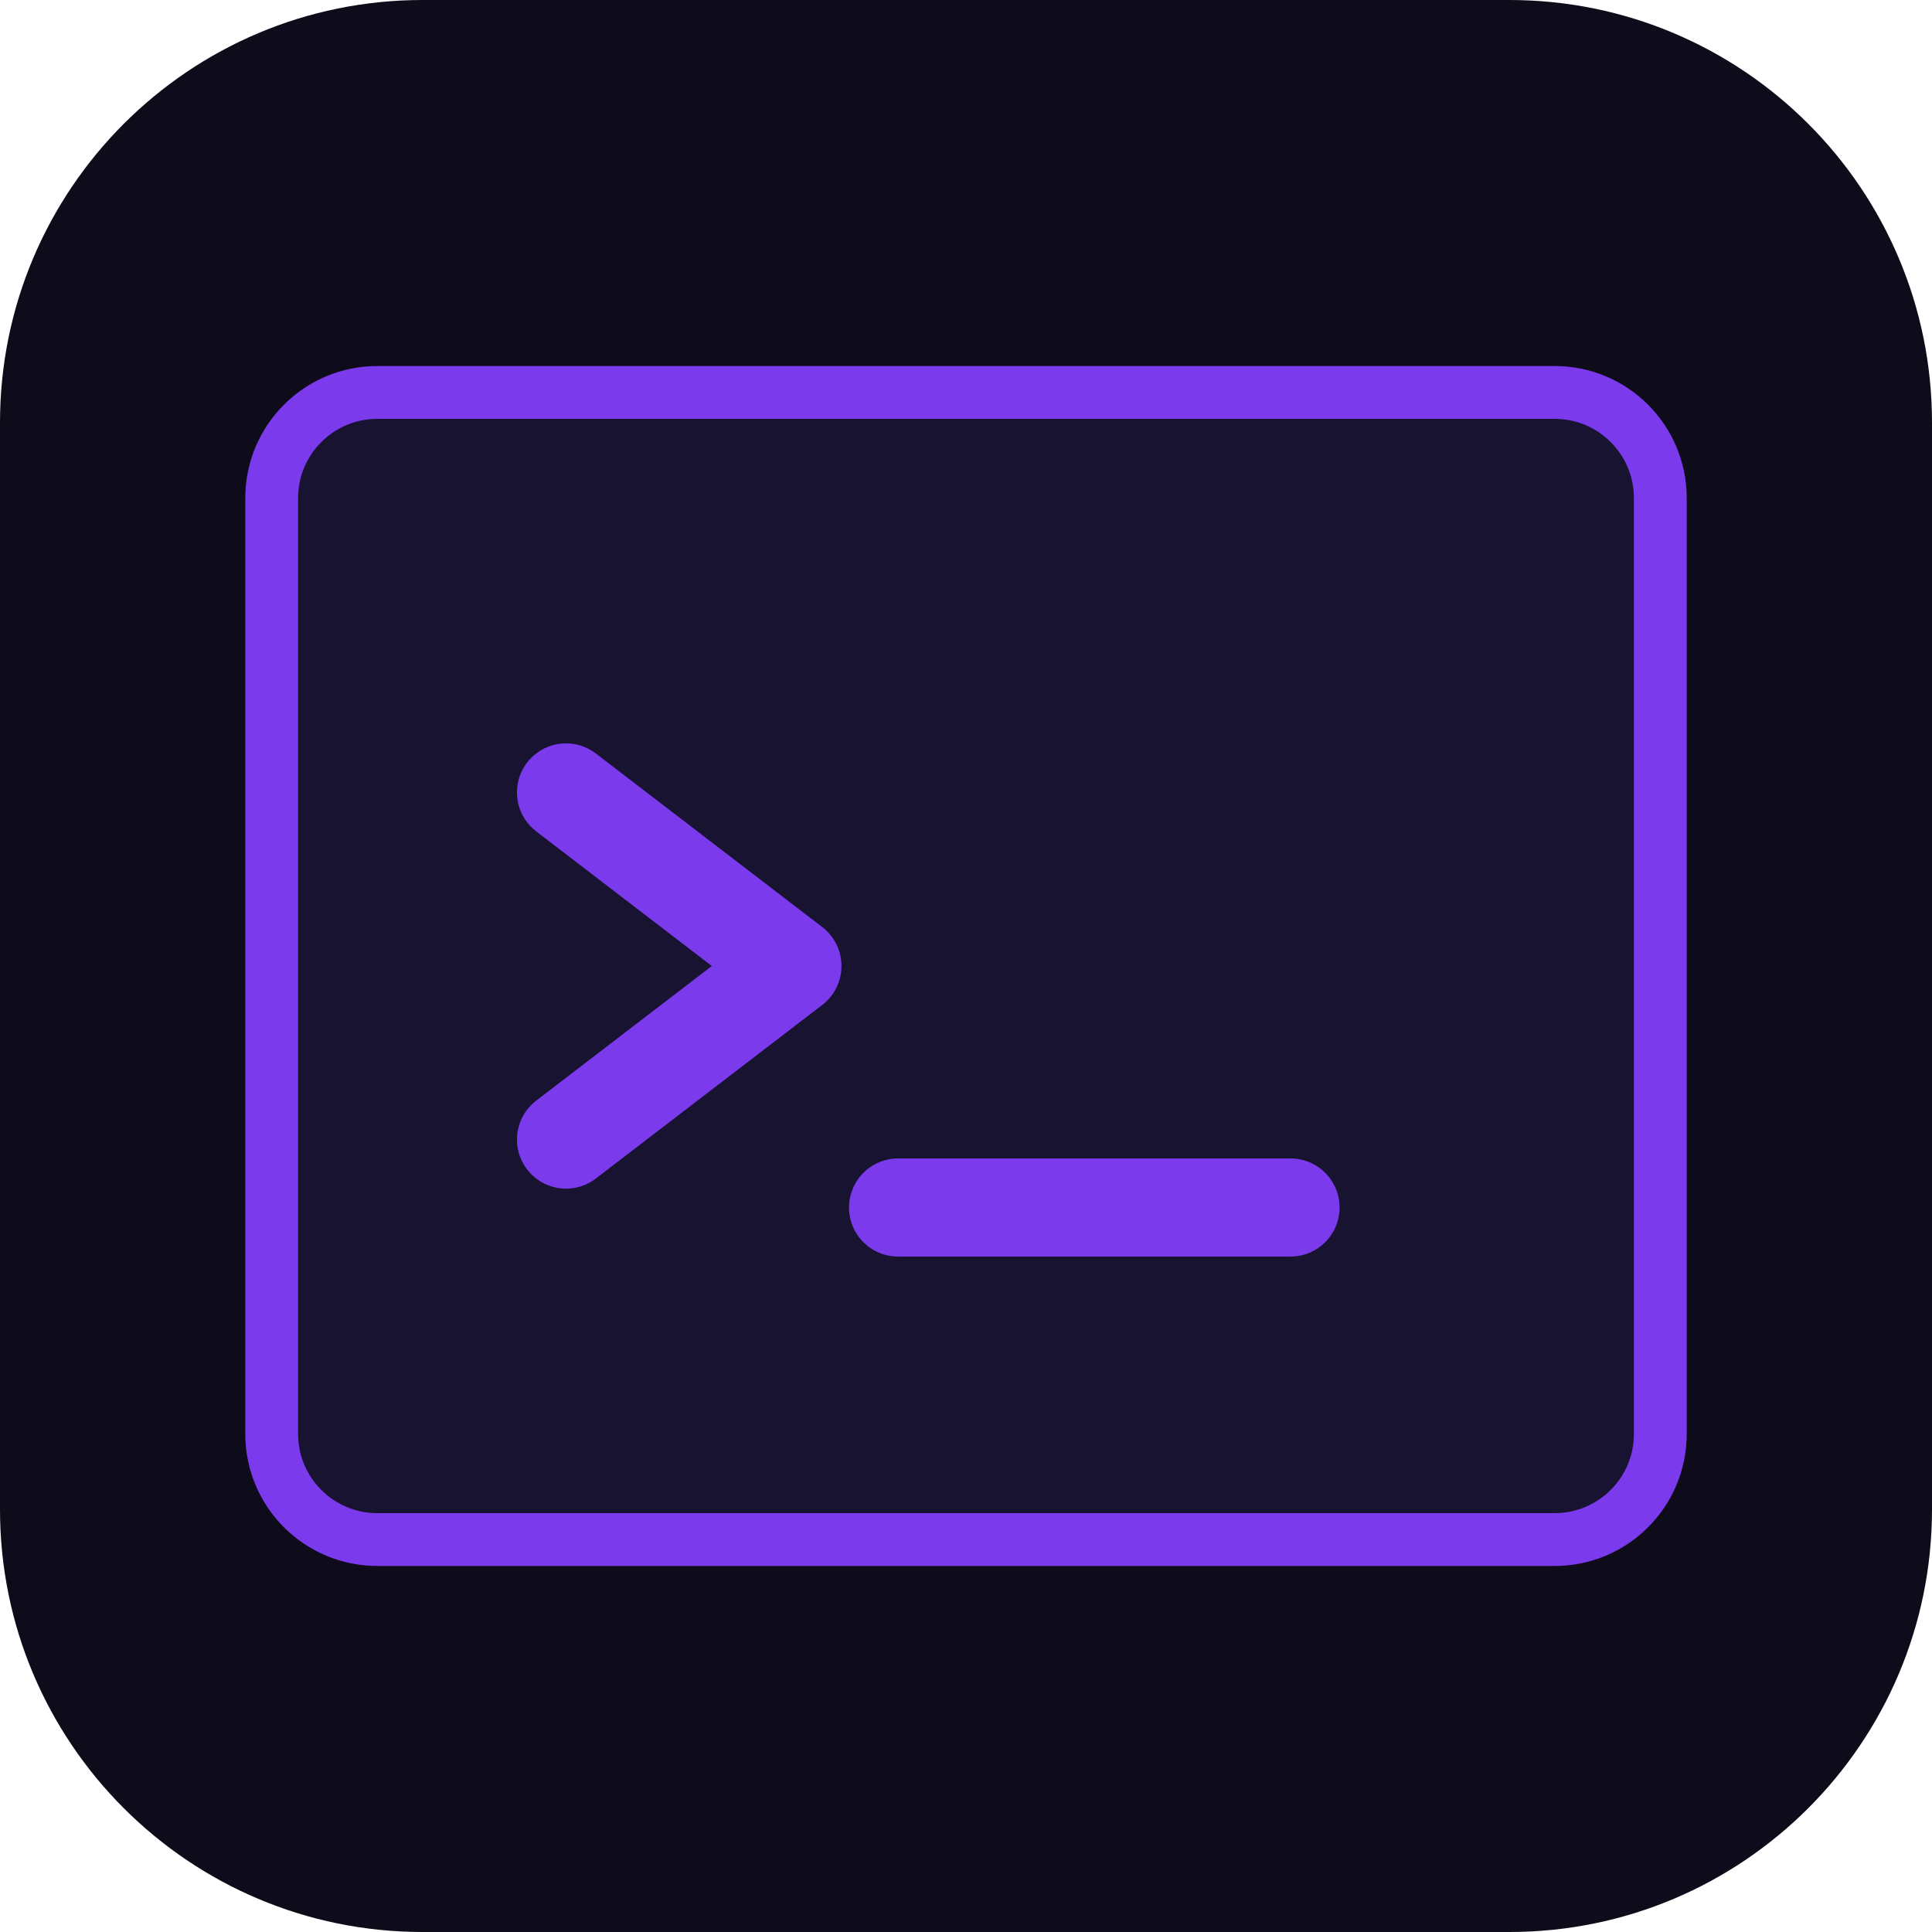
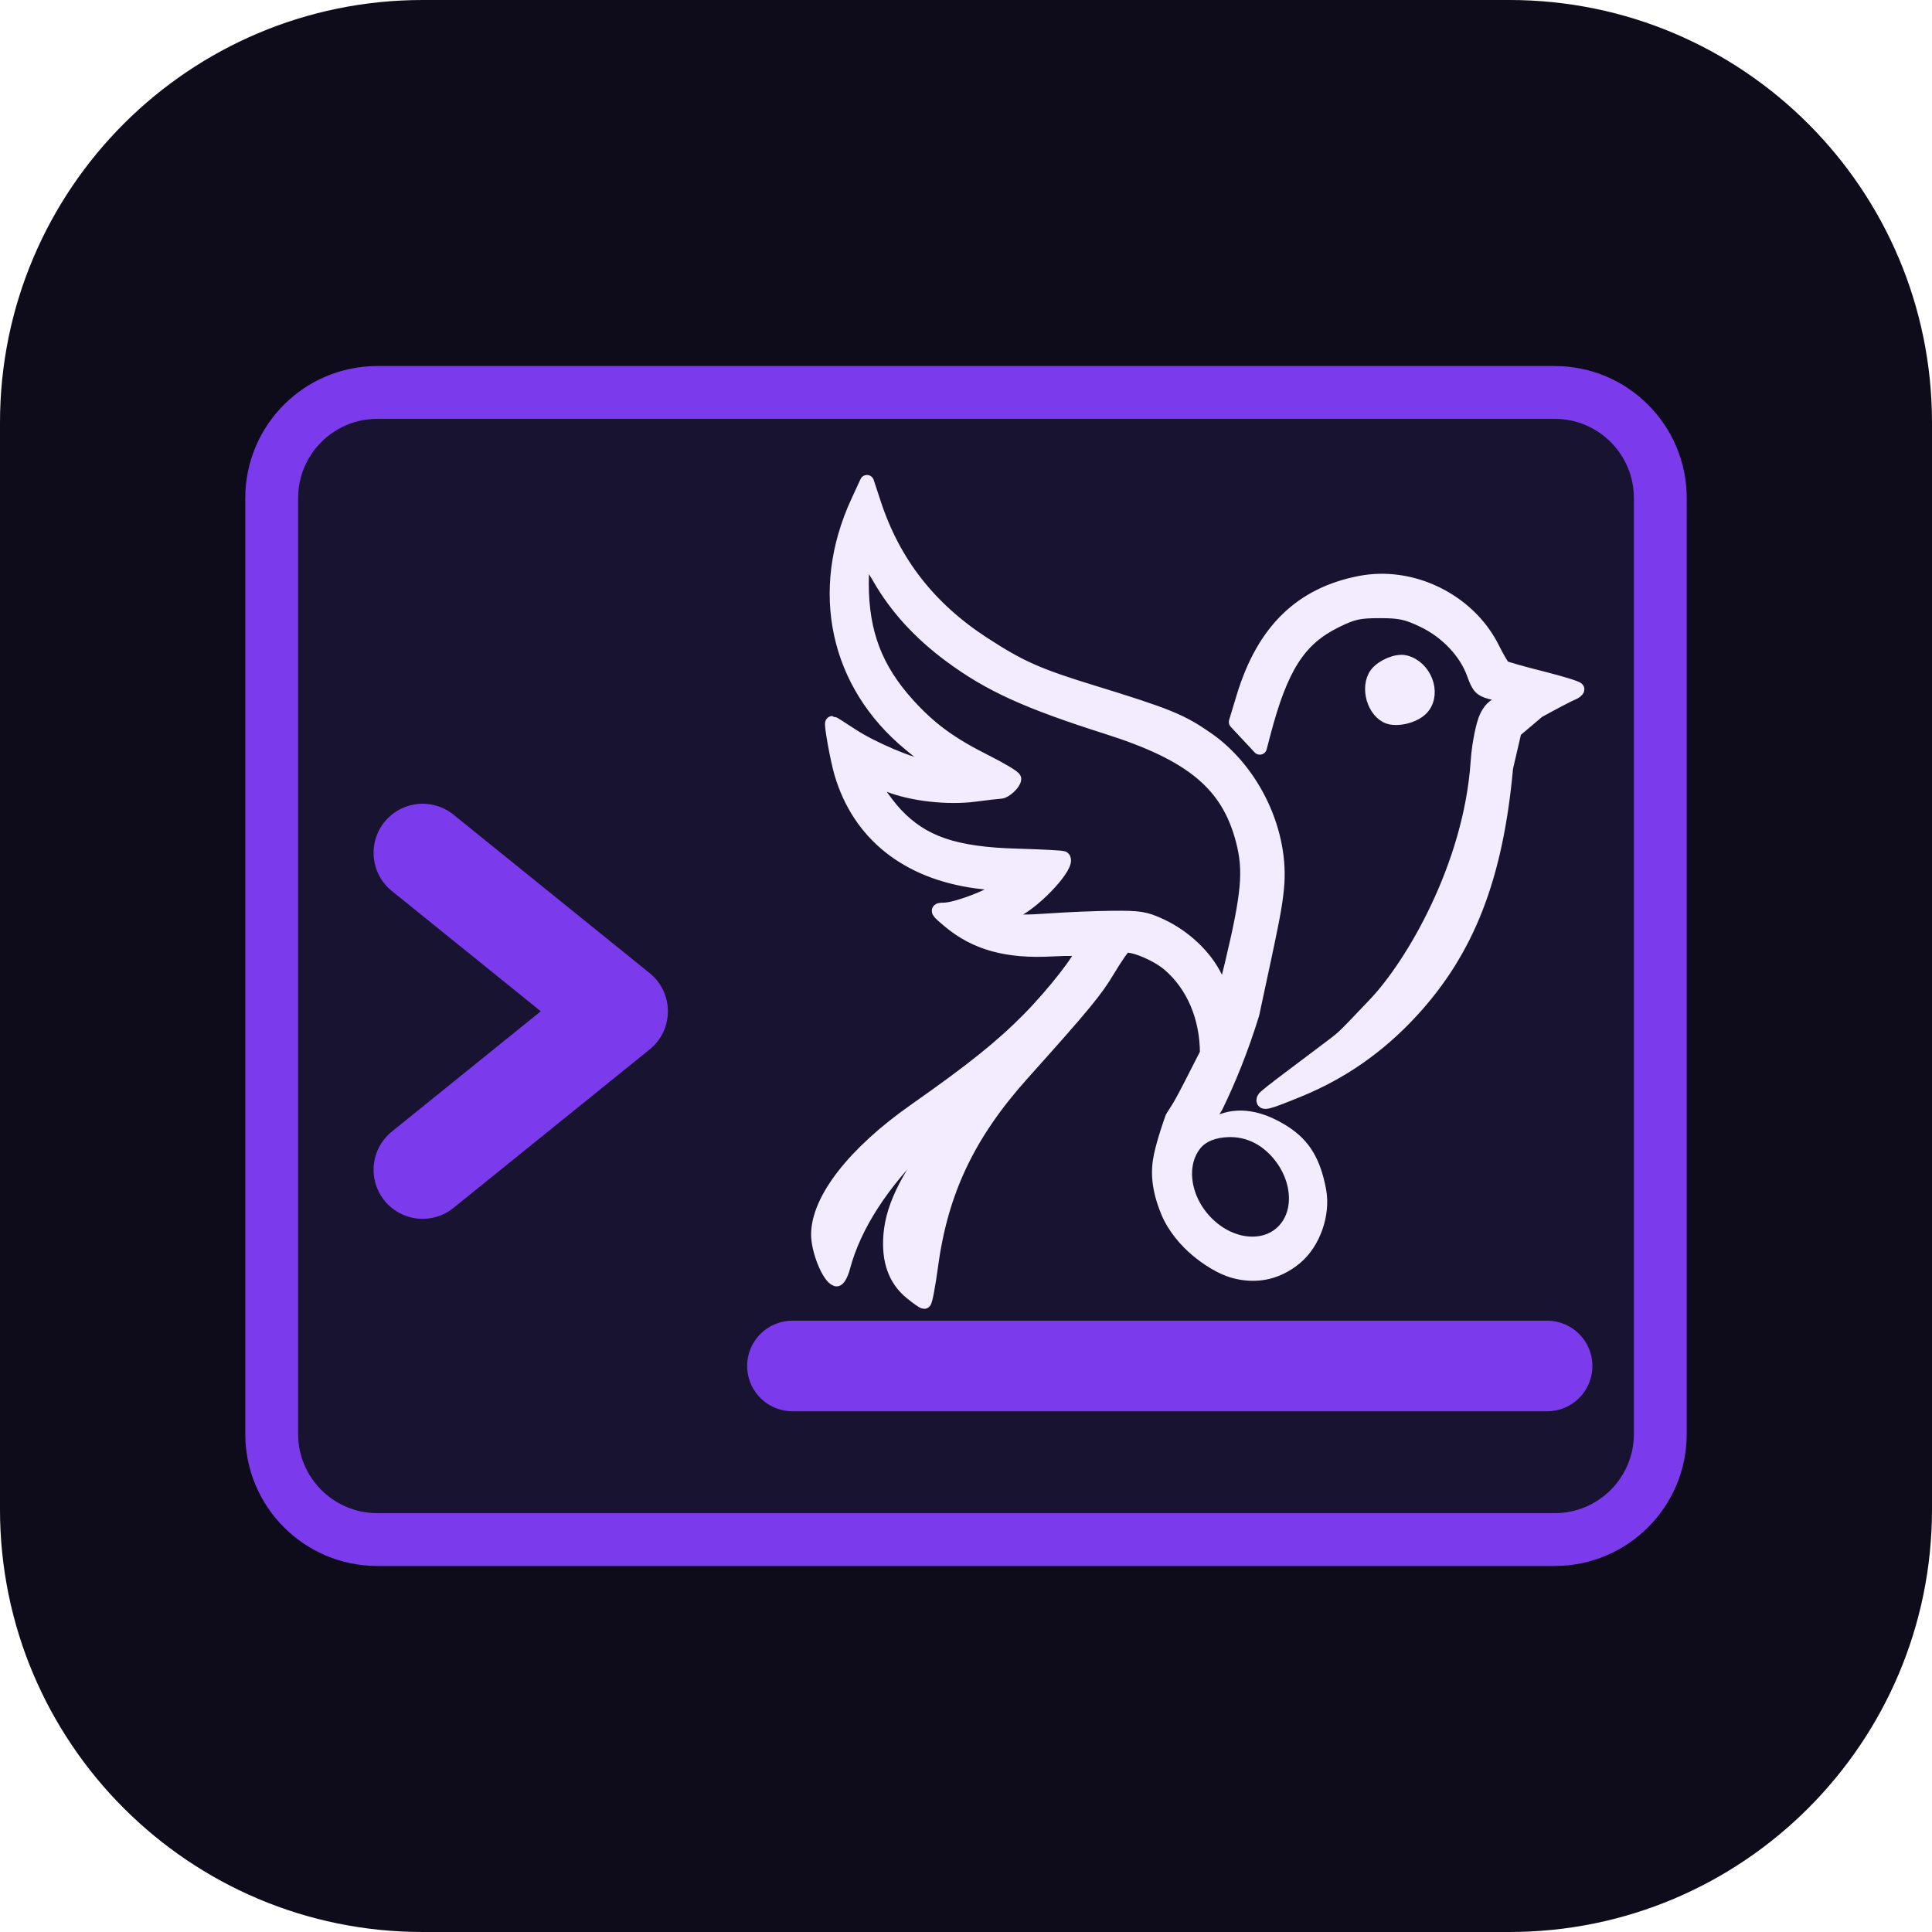
<svg xmlns="http://www.w3.org/2000/svg" viewBox="0 0 512 512" role="img" aria-label="Dotrino Terminal">
  <rect width="512" height="512" rx="112" fill="#0e0b1a" />
  <rect x="72" y="104" width="368" height="304" rx="28" fill="#171331" stroke="#7c3aed" stroke-width="14" />
-   <path d="M150 210l60 46-60 46" fill="none" stroke="#7c3aed" stroke-width="26" stroke-linecap="round" stroke-linejoin="round" />
-   <line x1="238" y1="320" x2="342" y2="320" stroke="#7c3aed" stroke-width="26" stroke-linecap="round" />
+   <path d="M112 226l52 42-52 42" fill="none" stroke="#7c3aed" stroke-width="26" stroke-linecap="round" stroke-linejoin="round" />
+   <line x1="210" y1="362" x2="410" y2="362" stroke="#7c3aed" stroke-width="24" stroke-linecap="round" />
+   <path fill="#f3ecff" stroke="#f3ecff" stroke-width="1.5" stroke-linejoin="round" transform="translate(200 118) scale(2.5) translate(-32.55219 -67.93457)" d="m 44.453,71.836 -0.977,2.119 c -4.348,9.427 -2.231,19.257 5.523,25.65 0.914,0.753 2.033,1.679 2.486,2.057 l 0.824,0.686 -1.319,-0.211 c -1.947,-0.313 -5.993,-2.03 -8.2,-3.479 -1.064,-0.699 -1.969,-1.271 -2.012,-1.271 -0.165,0 0.534,3.868 0.958,5.307 1.898,6.434 6.945,10.471 14.343,11.473 1.349,0.183 2.573,0.257 2.721,0.166 0.148,-0.091 0.269,-0.041 0.269,0.112 0,0.692 -4.863,2.729 -6.514,2.729 -0.737,0 -0.685,0.1 0.629,1.199 2.797,2.342 6.132,3.261 10.883,2.999 1.786,-0.099 3.247,-0.061 3.247,0.082 0,0.732 -3.016,4.608 -5.702,7.328 -2.898,2.934 -5.951,5.382 -12.084,9.688 -6.41,4.501 -10.246,9.422 -10.246,13.141 0,1.678 1.132,4.469 1.919,4.732 0.194,0.065 0.523,-0.523 0.732,-1.306 1.173,-4.395 4.13,-8.962 8.658,-13.378 2.88,-2.808 3.932,-3.524 2.423,-1.649 -4.015,4.989 -5.809,8.432 -6.067,11.642 -0.217,2.703 0.496,4.706 2.165,6.082 0.662,0.545 1.296,0.992 1.411,0.992 0.115,0 0.444,-1.744 0.732,-3.875 1.063,-7.863 3.951,-13.93 9.662,-20.299 6.487,-7.233 7.771,-8.788 9.1,-11.018 0.78,-1.308 1.566,-2.438 1.747,-2.511 0.719,-0.29 3.394,0.81 4.712,1.937 2.569,2.199 4.018,5.597 4.024,9.439 -3.011,5.944 -2.753,5.324 -3.684,6.817 -0.126,0.359 -0.852,2.39 -1.197,3.991 -0.345,1.601 -0.332,3.416 0.753,6.021 0.701,1.682 2.005,3.104 3.013,3.959 1.008,0.855 2.669,2.024 4.356,2.388 1.687,0.364 3.9,0.323 6.116,-1.502 1.917,-1.578 2.993,-4.629 2.53,-7.126 -0.649,-3.498 -1.953,-5.125 -4.117,-6.409 -6.423,-3.813 -9.276,1.857 -9.125,1.233 l 2.305,-3.753 c 1.328,-2.717 2.686,-6.032 3.847,-9.798 2.218,-10.286 2.398,-11.201 2.615,-13.356 0.586,-5.801 -2.476,-12.351 -7.371,-15.772 C 77.769,97.154 76.336,96.569 68.304,94.1 62.539,92.327 60.678,91.5 56.819,88.995 51.061,85.258 47.279,80.417 45.212,74.14 Z m -0.306,7.745 c 0.136,0.003 0.864,1.078 1.619,2.391 1.795,3.124 4.275,5.846 7.521,8.252 4.155,3.081 8.132,4.895 16.666,7.604 8.971,2.847 12.8,6.046 14.347,11.984 0.834,3.201 0.617,5.641 -1.168,13.132 -0.389,1.632 -0.748,3.01 -0.798,3.061 -0.05,0.051 -0.484,-0.712 -0.966,-1.696 -1.076,-2.199 -3.271,-4.273 -5.751,-5.434 -1.656,-0.775 -2.252,-0.872 -5.17,-0.844 -1.814,0.017 -4.873,0.146 -6.799,0.287 -4.293,0.314 -5.421,-0.043 -3.397,-1.076 2.256,-1.151 5.646,-4.895 5.009,-5.532 -0.075,-0.074 -2.277,-0.194 -4.895,-0.265 -6.589,-0.18 -10.022,-1.35 -12.87,-4.386 -1.177,-1.255 -2.825,-3.737 -2.481,-3.737 0.099,0 0.904,0.286 1.791,0.635 2.439,0.961 6.198,1.385 9.027,1.018 1.327,-0.172 2.587,-0.317 2.801,-0.323 0.465,-0.012 1.425,-0.922 1.425,-1.35 0,-0.167 -1.362,-0.986 -3.026,-1.822 -3.773,-1.895 -5.913,-3.465 -8.258,-6.055 -3.42,-3.779 -4.876,-7.614 -4.876,-12.844 0,-1.652 0.111,-3.002 0.247,-3 z m 54.686,2.728 c -0.697,0.011 -1.395,0.081 -2.086,0.214 -6.274,1.209 -10.254,5.093 -12.376,12.082 l -0.808,2.661 1.267,1.358 1.267,1.358 0.36,-1.381 c 1.864,-7.144 3.758,-10.117 7.671,-12.044 1.829,-0.9 2.476,-1.045 4.674,-1.045 2.157,0 2.872,0.153 4.636,0.995 2.481,1.184 4.529,3.351 5.349,5.659 0.486,1.368 0.74,1.65 1.727,1.925 0.636,0.177 1.342,0.322 1.569,0.323 0.791,0.004 0.386,0.501 -0.885,1.087 -0.704,0.324 -1.085,1.247 -1.204,1.557 -0.119,0.31 -0.64,2.089 -0.8,4.448 -0.754,11.086 -6.933,21.531 -10.858,25.664 -3.925,4.133 -3.254,3.426 -5.232,4.944 -1.978,1.518 -6.458,4.791 -6.566,5.071 -0.236,0.614 0.281,0.485 3.741,-0.937 4.517,-1.857 8.42,-4.585 11.831,-8.27 6.008,-6.489 9.032,-14.244 10.086,-25.868 l 0.903,-3.89 2.494,-2.113 c 1.652,-0.912 3.263,-1.755 3.581,-1.874 0.317,-0.119 0.577,-0.316 0.577,-0.436 0,-0.12 -1.696,-0.645 -3.768,-1.166 -2.072,-0.521 -3.89,-1.037 -4.04,-1.147 -0.15,-0.11 -0.679,-1.016 -1.177,-2.015 -2.203,-4.42 -7.052,-7.238 -11.932,-7.161 z m 2.283,8.589 c -0.985,0.004 -2.362,0.719 -2.793,1.523 -0.86,1.607 0.133,4.124 1.728,4.379 1.139,0.182 2.655,-0.322 3.291,-1.095 1.264,-1.534 0.22,-4.248 -1.833,-4.763 -0.121,-0.03 -0.253,-0.044 -0.394,-0.044 z M 82.722,140.526 c 1.654,-0.058 3.291,0.488 4.692,1.788 2.666,2.476 3.322,6.341 1.464,8.633 -1.858,2.292 -5.525,2.143 -8.192,-0.333 -2.667,-2.476 -3.322,-6.341 -1.465,-8.633 0.809,-0.998 2.128,-1.407 3.5,-1.455 z" />
</svg>
